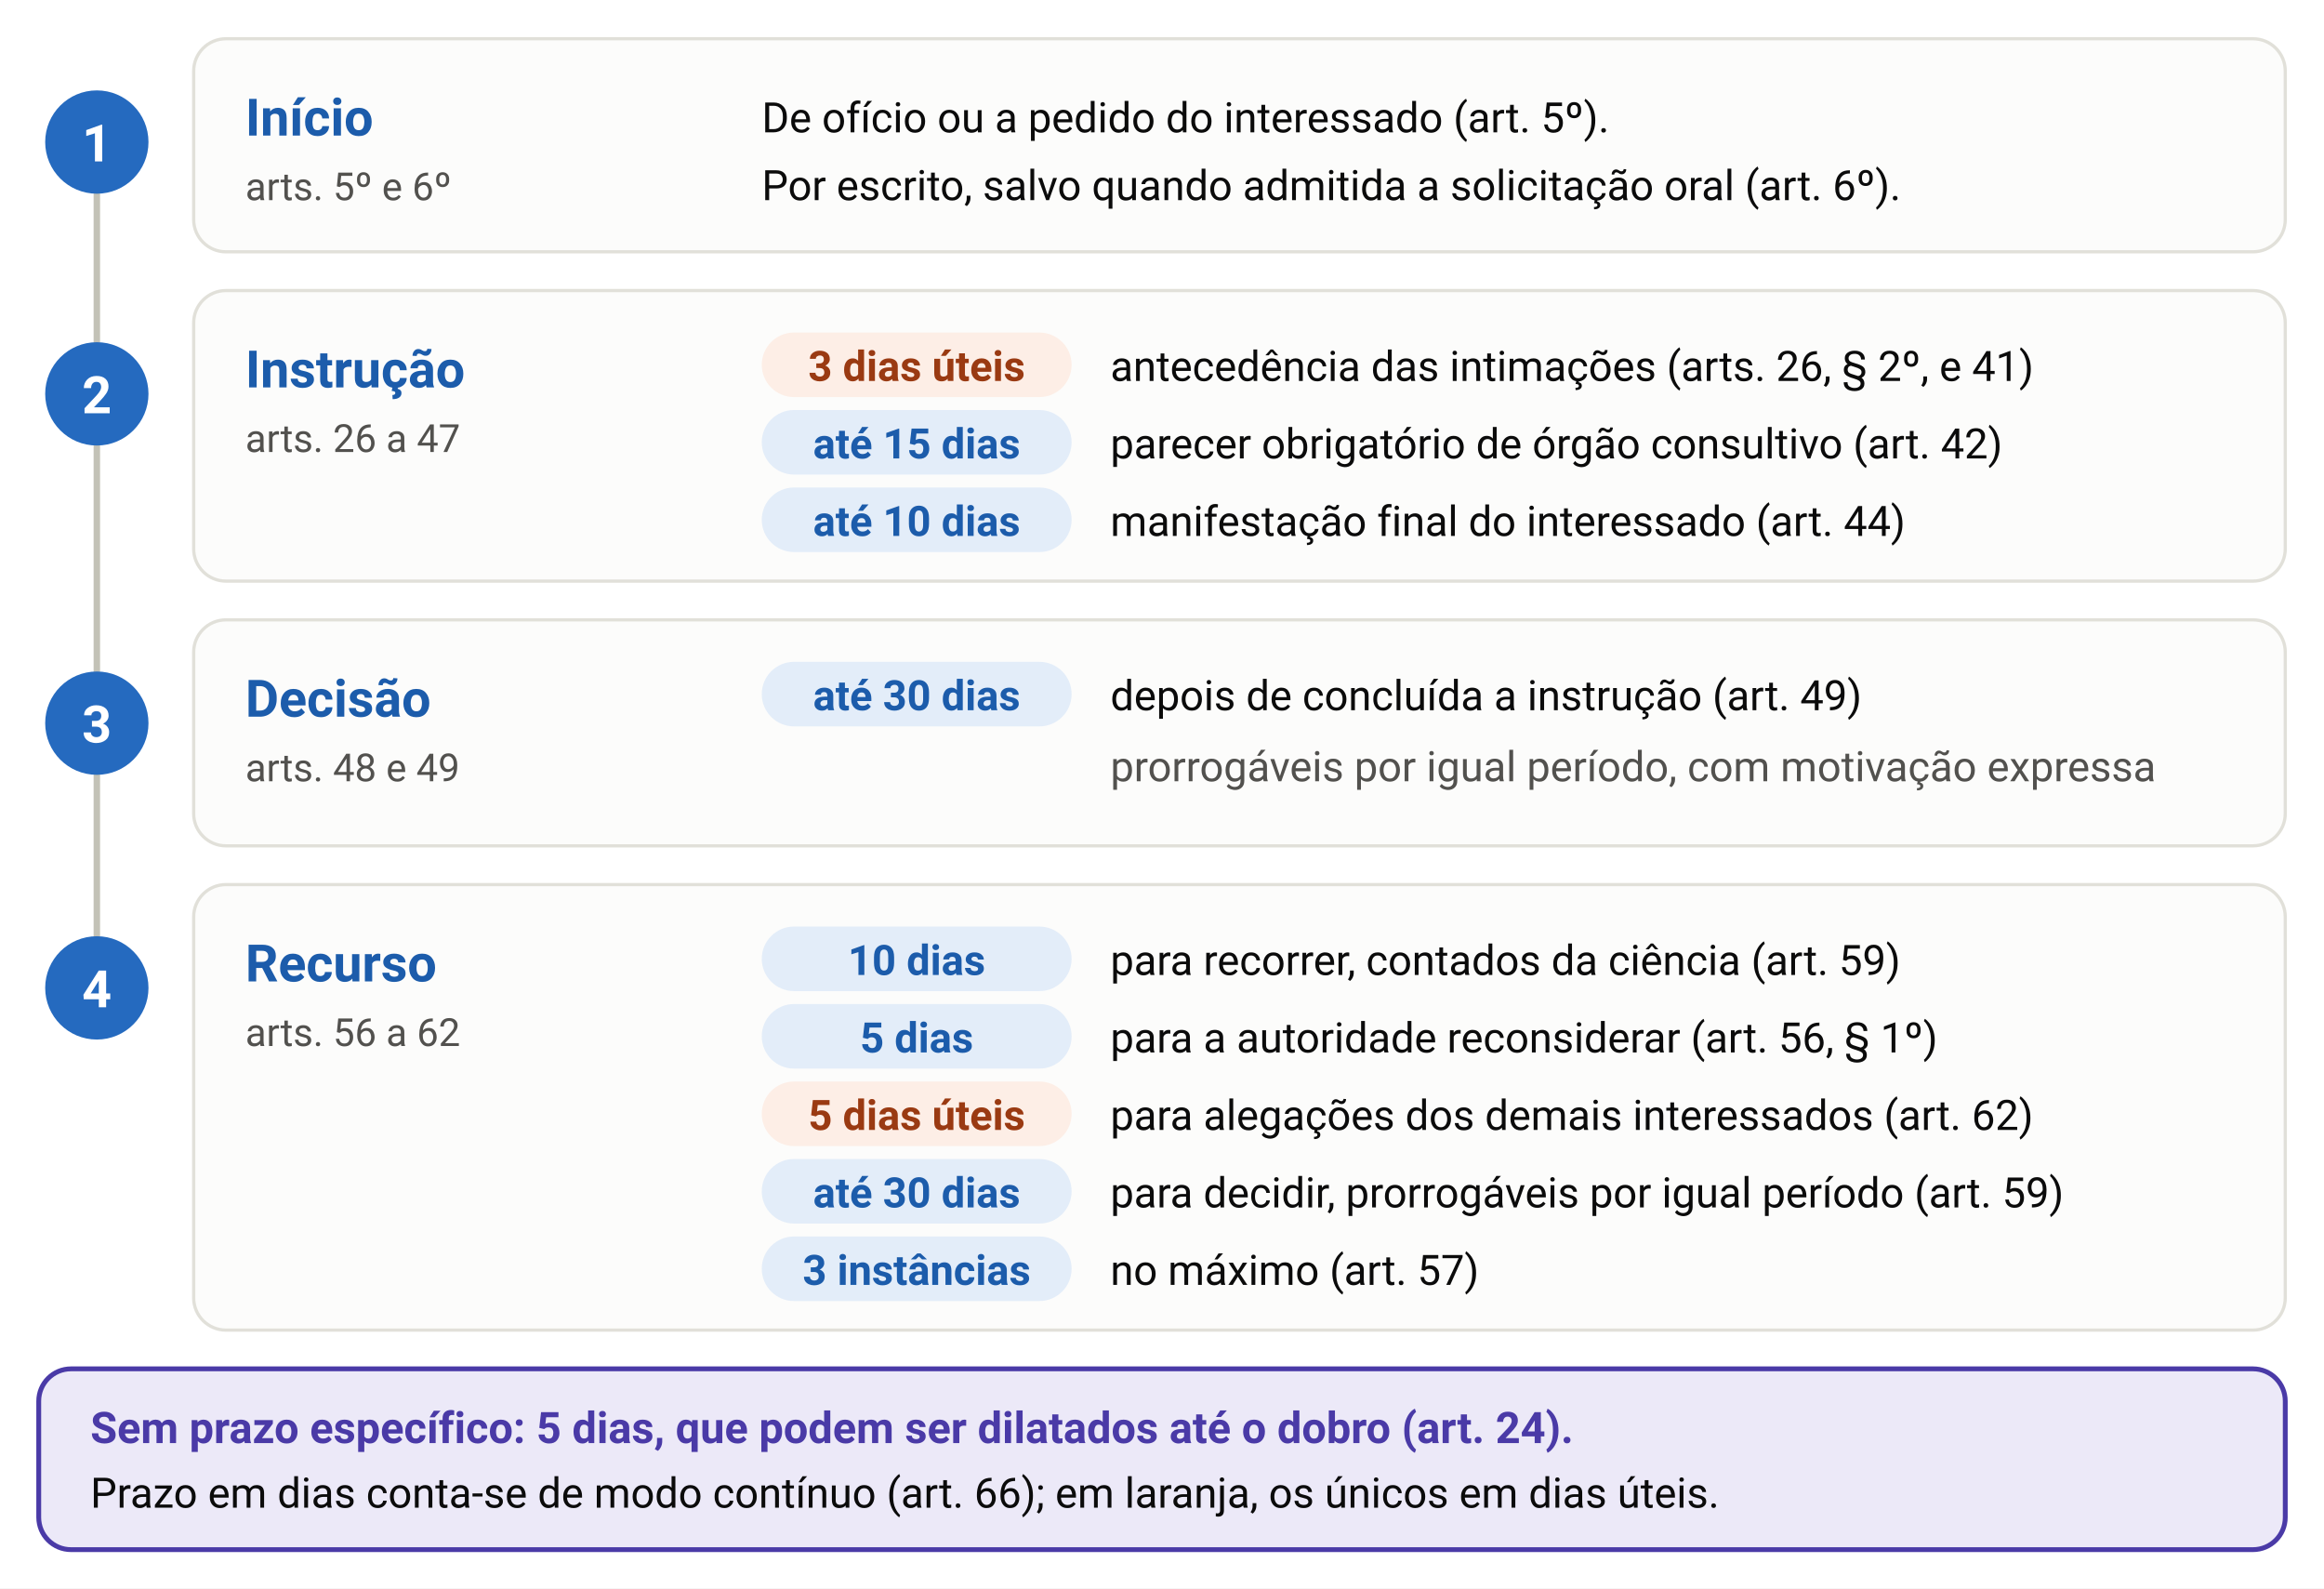
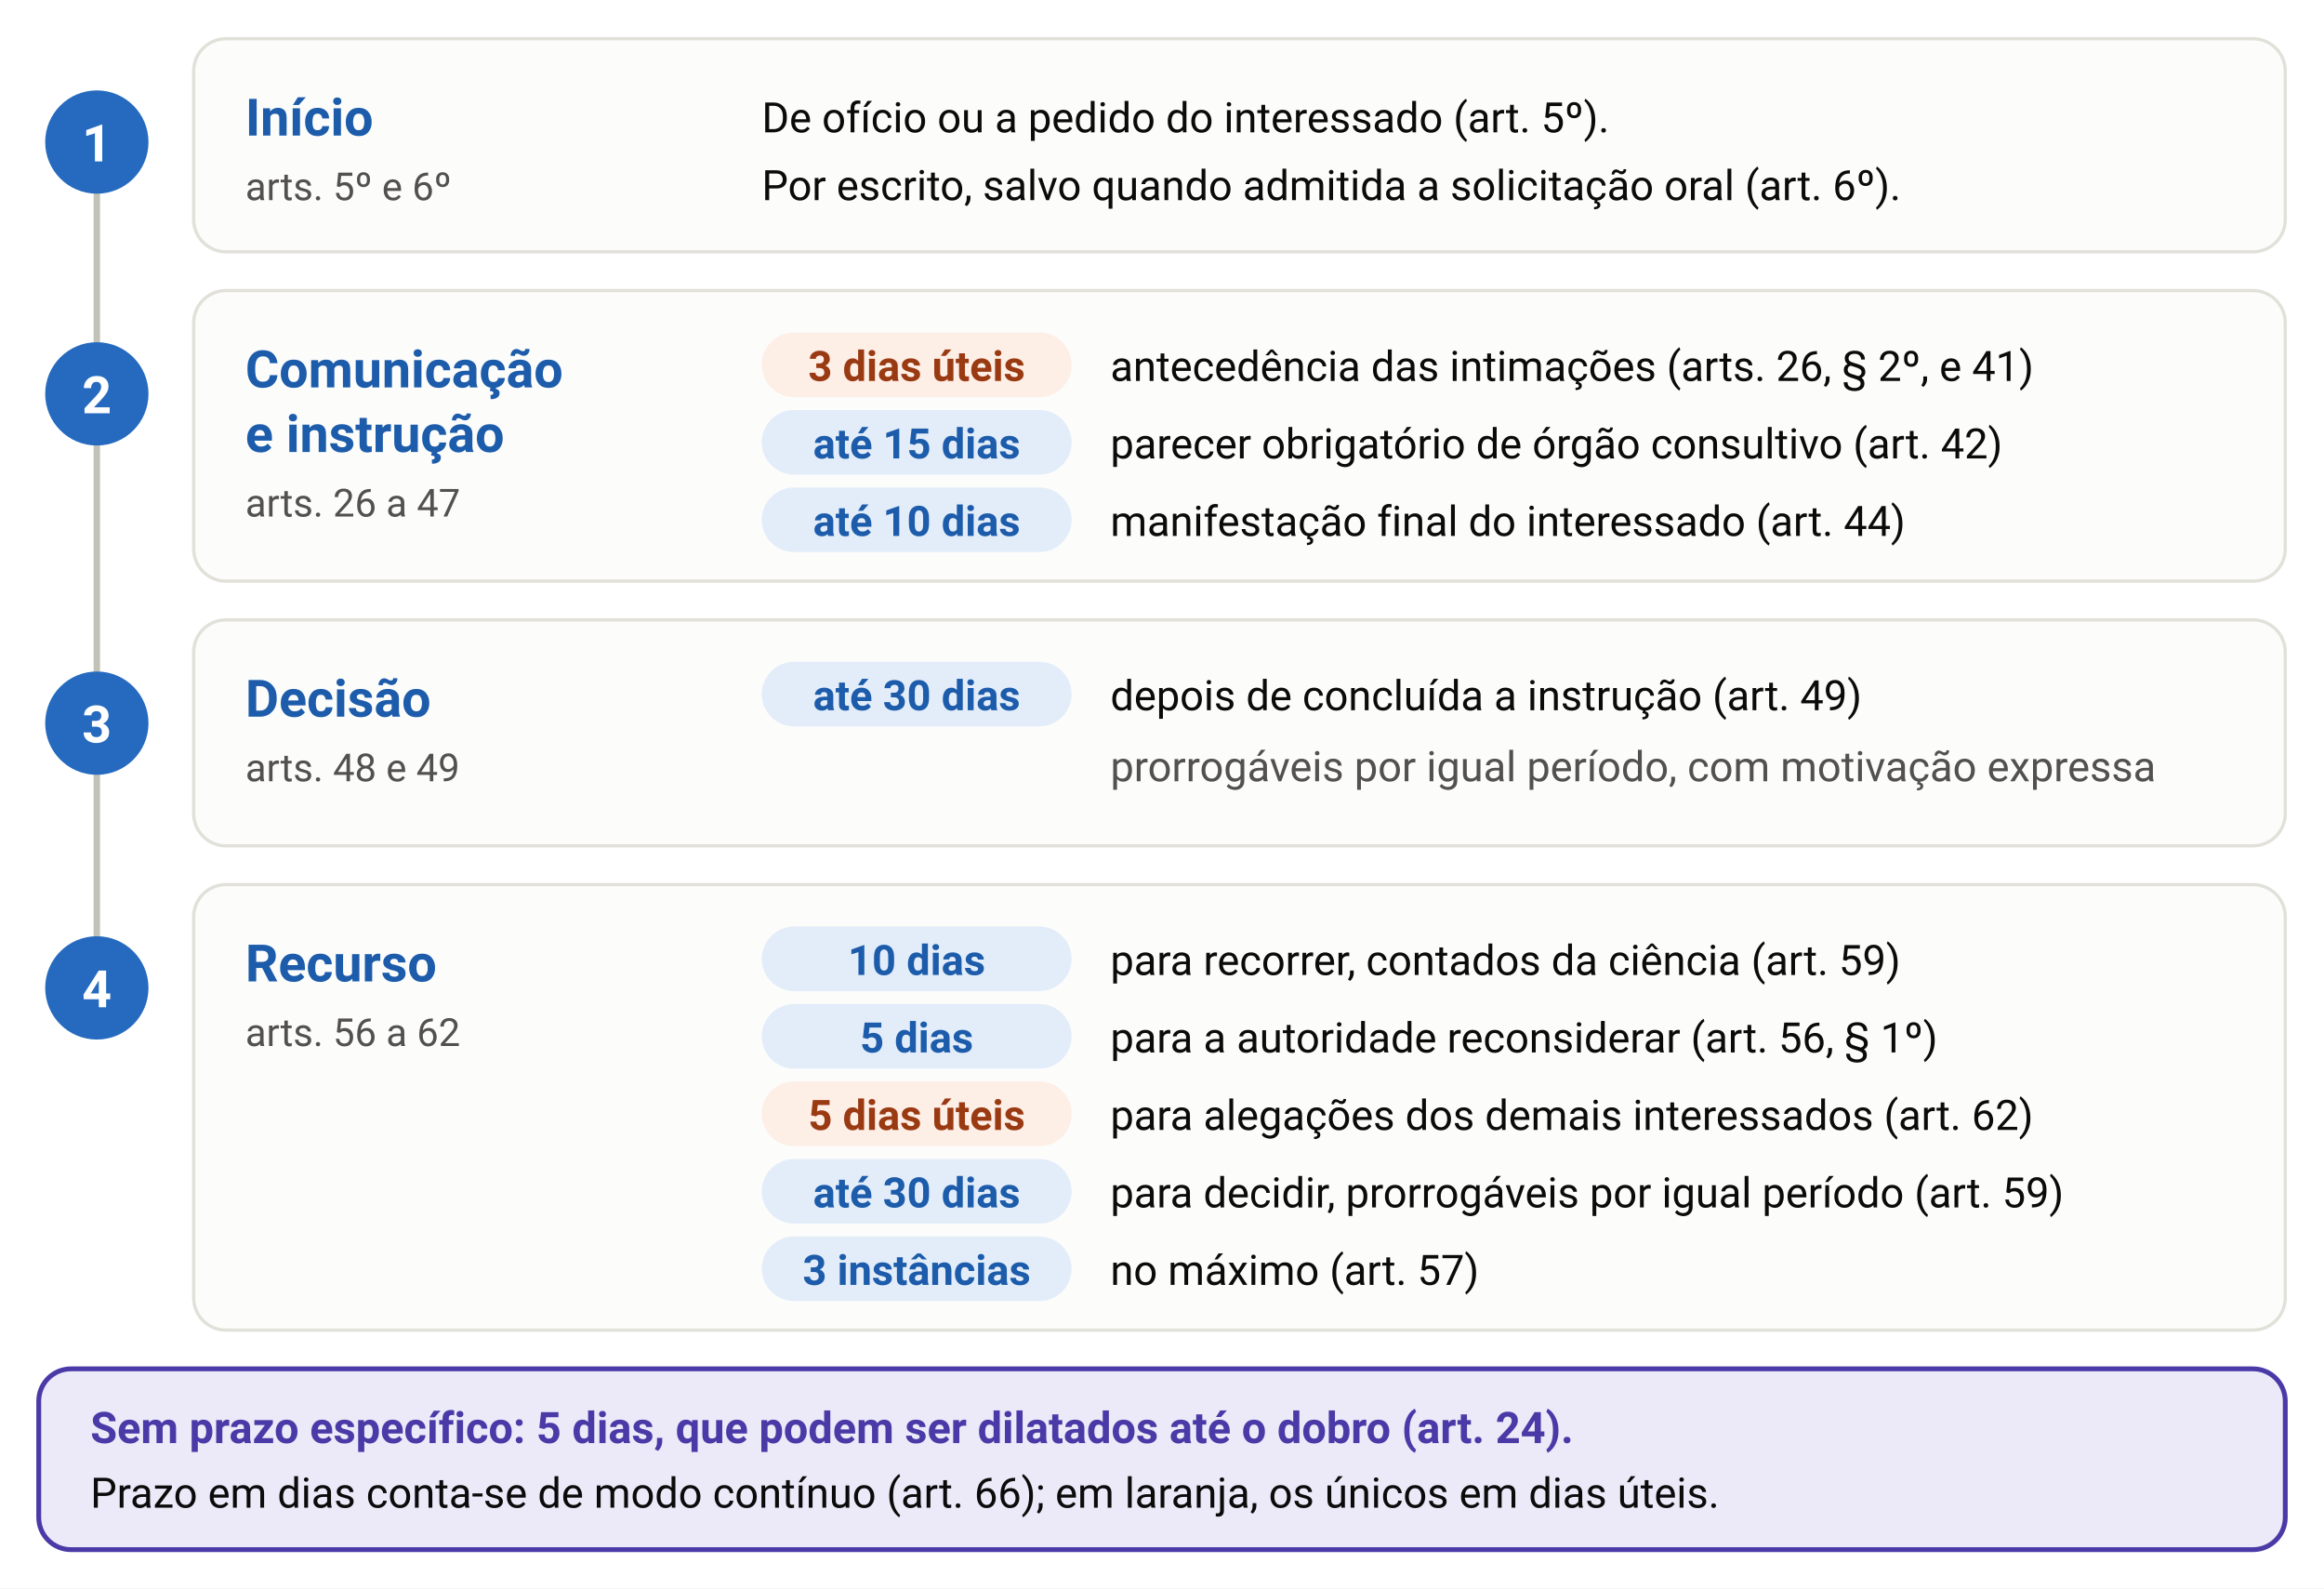
<svg xmlns="http://www.w3.org/2000/svg" width="720" height="492" viewBox="0 0 720 492" font-family="system-ui, -apple-system, 'Segoe UI', Roboto, sans-serif">
  <rect width="720" height="492" fill="#ffffff" />
  <line x1="30" y1="44" x2="30" y2="306" stroke="#c3c2b7" stroke-width="2" />
  <g transform="translate(0 12)">
    <rect x="60" width="648" height="66" rx="10" fill="#fcfcfb" stroke="#e1e0d9" />
    <circle cx="30" cy="32" r="16" fill="#256abf" />
    <text x="30" y="38" font-size="16" font-weight="700" fill="#ffffff" text-anchor="middle">1</text>
    <text x="76" y="30" font-size="16" font-weight="700" fill="#1c5cab">Início</text>
    <text x="76" y="50" font-size="12" fill="#52514e">arts. 5º e 6º</text>
    <g font-size="13" fill="#0b0b0b">
      <text x="236" y="29">De ofício ou a pedido do interessado (art. 5º).</text>
      <text x="236" y="50">Por escrito, salvo quando admitida a solicitação oral (art. 6º).</text>
    </g>
  </g>
  <g transform="translate(0 90)">
    <rect x="60" width="648" height="90" rx="10" fill="#fcfcfb" stroke="#e1e0d9" />
    <circle cx="30" cy="32" r="16" fill="#256abf" />
    <text x="30" y="38" font-size="16" font-weight="700" fill="#ffffff" text-anchor="middle">2</text>
-     <text x="76" y="30" font-size="16" font-weight="700" fill="#1c5cab">Instrução</text>
-     <text x="76" y="50" font-size="12" fill="#52514e">arts. 26 a 47</text>
+     <text x="76" y="30" font-size="16" font-weight="700" fill="#1c5cab">Comunicação</text>
+     <text x="76" y="50" font-size="16" font-weight="700" fill="#1c5cab">e instrução</text>
+     <text x="76" y="70" font-size="12" fill="#52514e">arts. 26 a 47</text>
    <g font-size="13" fill="#0b0b0b">
      <rect x="236" y="13" width="96" height="20" rx="10" fill="#fdeee6" />
      <text x="284" y="28" font-weight="700" fill="#9a3a12" text-anchor="middle">3 dias úteis</text>
      <text x="344" y="28">antecedência das intimações (arts. 26, § 2º, e 41)</text>
      <rect x="236" y="37" width="96" height="20" rx="10" fill="#e3edf9" />
      <text x="284" y="52" font-weight="700" fill="#1c5cab" text-anchor="middle">até 15 dias</text>
      <text x="344" y="52">parecer obrigatório de órgão consultivo (art. 42)</text>
      <rect x="236" y="61" width="96" height="20" rx="10" fill="#e3edf9" />
      <text x="284" y="76" font-weight="700" fill="#1c5cab" text-anchor="middle">até 10 dias</text>
      <text x="344" y="76">manifestação final do interessado (art. 44)</text>
    </g>
  </g>
  <g transform="translate(0 192)">
    <rect x="60" width="648" height="70" rx="10" fill="#fcfcfb" stroke="#e1e0d9" />
    <circle cx="30" cy="32" r="16" fill="#256abf" />
    <text x="30" y="38" font-size="16" font-weight="700" fill="#ffffff" text-anchor="middle">3</text>
    <text x="76" y="30" font-size="16" font-weight="700" fill="#1c5cab">Decisão</text>
    <text x="76" y="50" font-size="12" fill="#52514e">arts. 48 e 49</text>
    <g font-size="13" fill="#0b0b0b">
      <rect x="236" y="13" width="96" height="20" rx="10" fill="#e3edf9" />
      <text x="284" y="28" font-weight="700" fill="#1c5cab" text-anchor="middle">até 30 dias</text>
      <text x="344" y="28">depois de concluída a instrução (art. 49)</text>
      <text x="344" y="50" fill="#52514e">prorrogáveis por igual período, com motivação expressa</text>
    </g>
  </g>
  <g transform="translate(0 274)">
    <rect x="60" width="648" height="138" rx="10" fill="#fcfcfb" stroke="#e1e0d9" />
    <circle cx="30" cy="32" r="16" fill="#256abf" />
    <text x="30" y="38" font-size="16" font-weight="700" fill="#ffffff" text-anchor="middle">4</text>
    <text x="76" y="30" font-size="16" font-weight="700" fill="#1c5cab">Recurso</text>
    <text x="76" y="50" font-size="12" fill="#52514e">arts. 56 a 62</text>
    <g font-size="13" fill="#0b0b0b">
      <rect x="236" y="13" width="96" height="20" rx="10" fill="#e3edf9" />
      <text x="284" y="28" font-weight="700" fill="#1c5cab" text-anchor="middle">10 dias</text>
      <text x="344" y="28">para recorrer, contados da ciência (art. 59)</text>
      <rect x="236" y="37" width="96" height="20" rx="10" fill="#e3edf9" />
      <text x="284" y="52" font-weight="700" fill="#1c5cab" text-anchor="middle">5 dias</text>
      <text x="344" y="52">para a autoridade reconsiderar (art. 56, § 1º)</text>
      <rect x="236" y="61" width="96" height="20" rx="10" fill="#fdeee6" />
      <text x="284" y="76" font-weight="700" fill="#9a3a12" text-anchor="middle">5 dias úteis</text>
      <text x="344" y="76">para alegações dos demais interessados (art. 62)</text>
      <rect x="236" y="85" width="96" height="20" rx="10" fill="#e3edf9" />
      <text x="284" y="100" font-weight="700" fill="#1c5cab" text-anchor="middle">até 30 dias</text>
      <text x="344" y="100">para decidir, prorrogáveis por igual período (art. 59)</text>
      <rect x="236" y="109" width="96" height="20" rx="10" fill="#e3edf9" />
      <text x="284" y="124" font-weight="700" fill="#1c5cab" text-anchor="middle">3 instâncias</text>
      <text x="344" y="124">no máximo (art. 57)</text>
    </g>
  </g>
  <rect x="12" y="424" width="696" height="56" rx="10" fill="#ece9f8" stroke="#4a3aa7" stroke-width="1.5" />
  <text x="28" y="447" font-size="13.5" font-weight="700" fill="#4a3aa7">Sem prazo específico: 5 dias, que podem ser dilatados até o dobro (art. 24).</text>
  <text x="28" y="467" font-size="13" fill="#0b0b0b">Prazo em dias conta-se de modo contínuo (art. 66); em laranja, os únicos em dias úteis.</text>
</svg>
